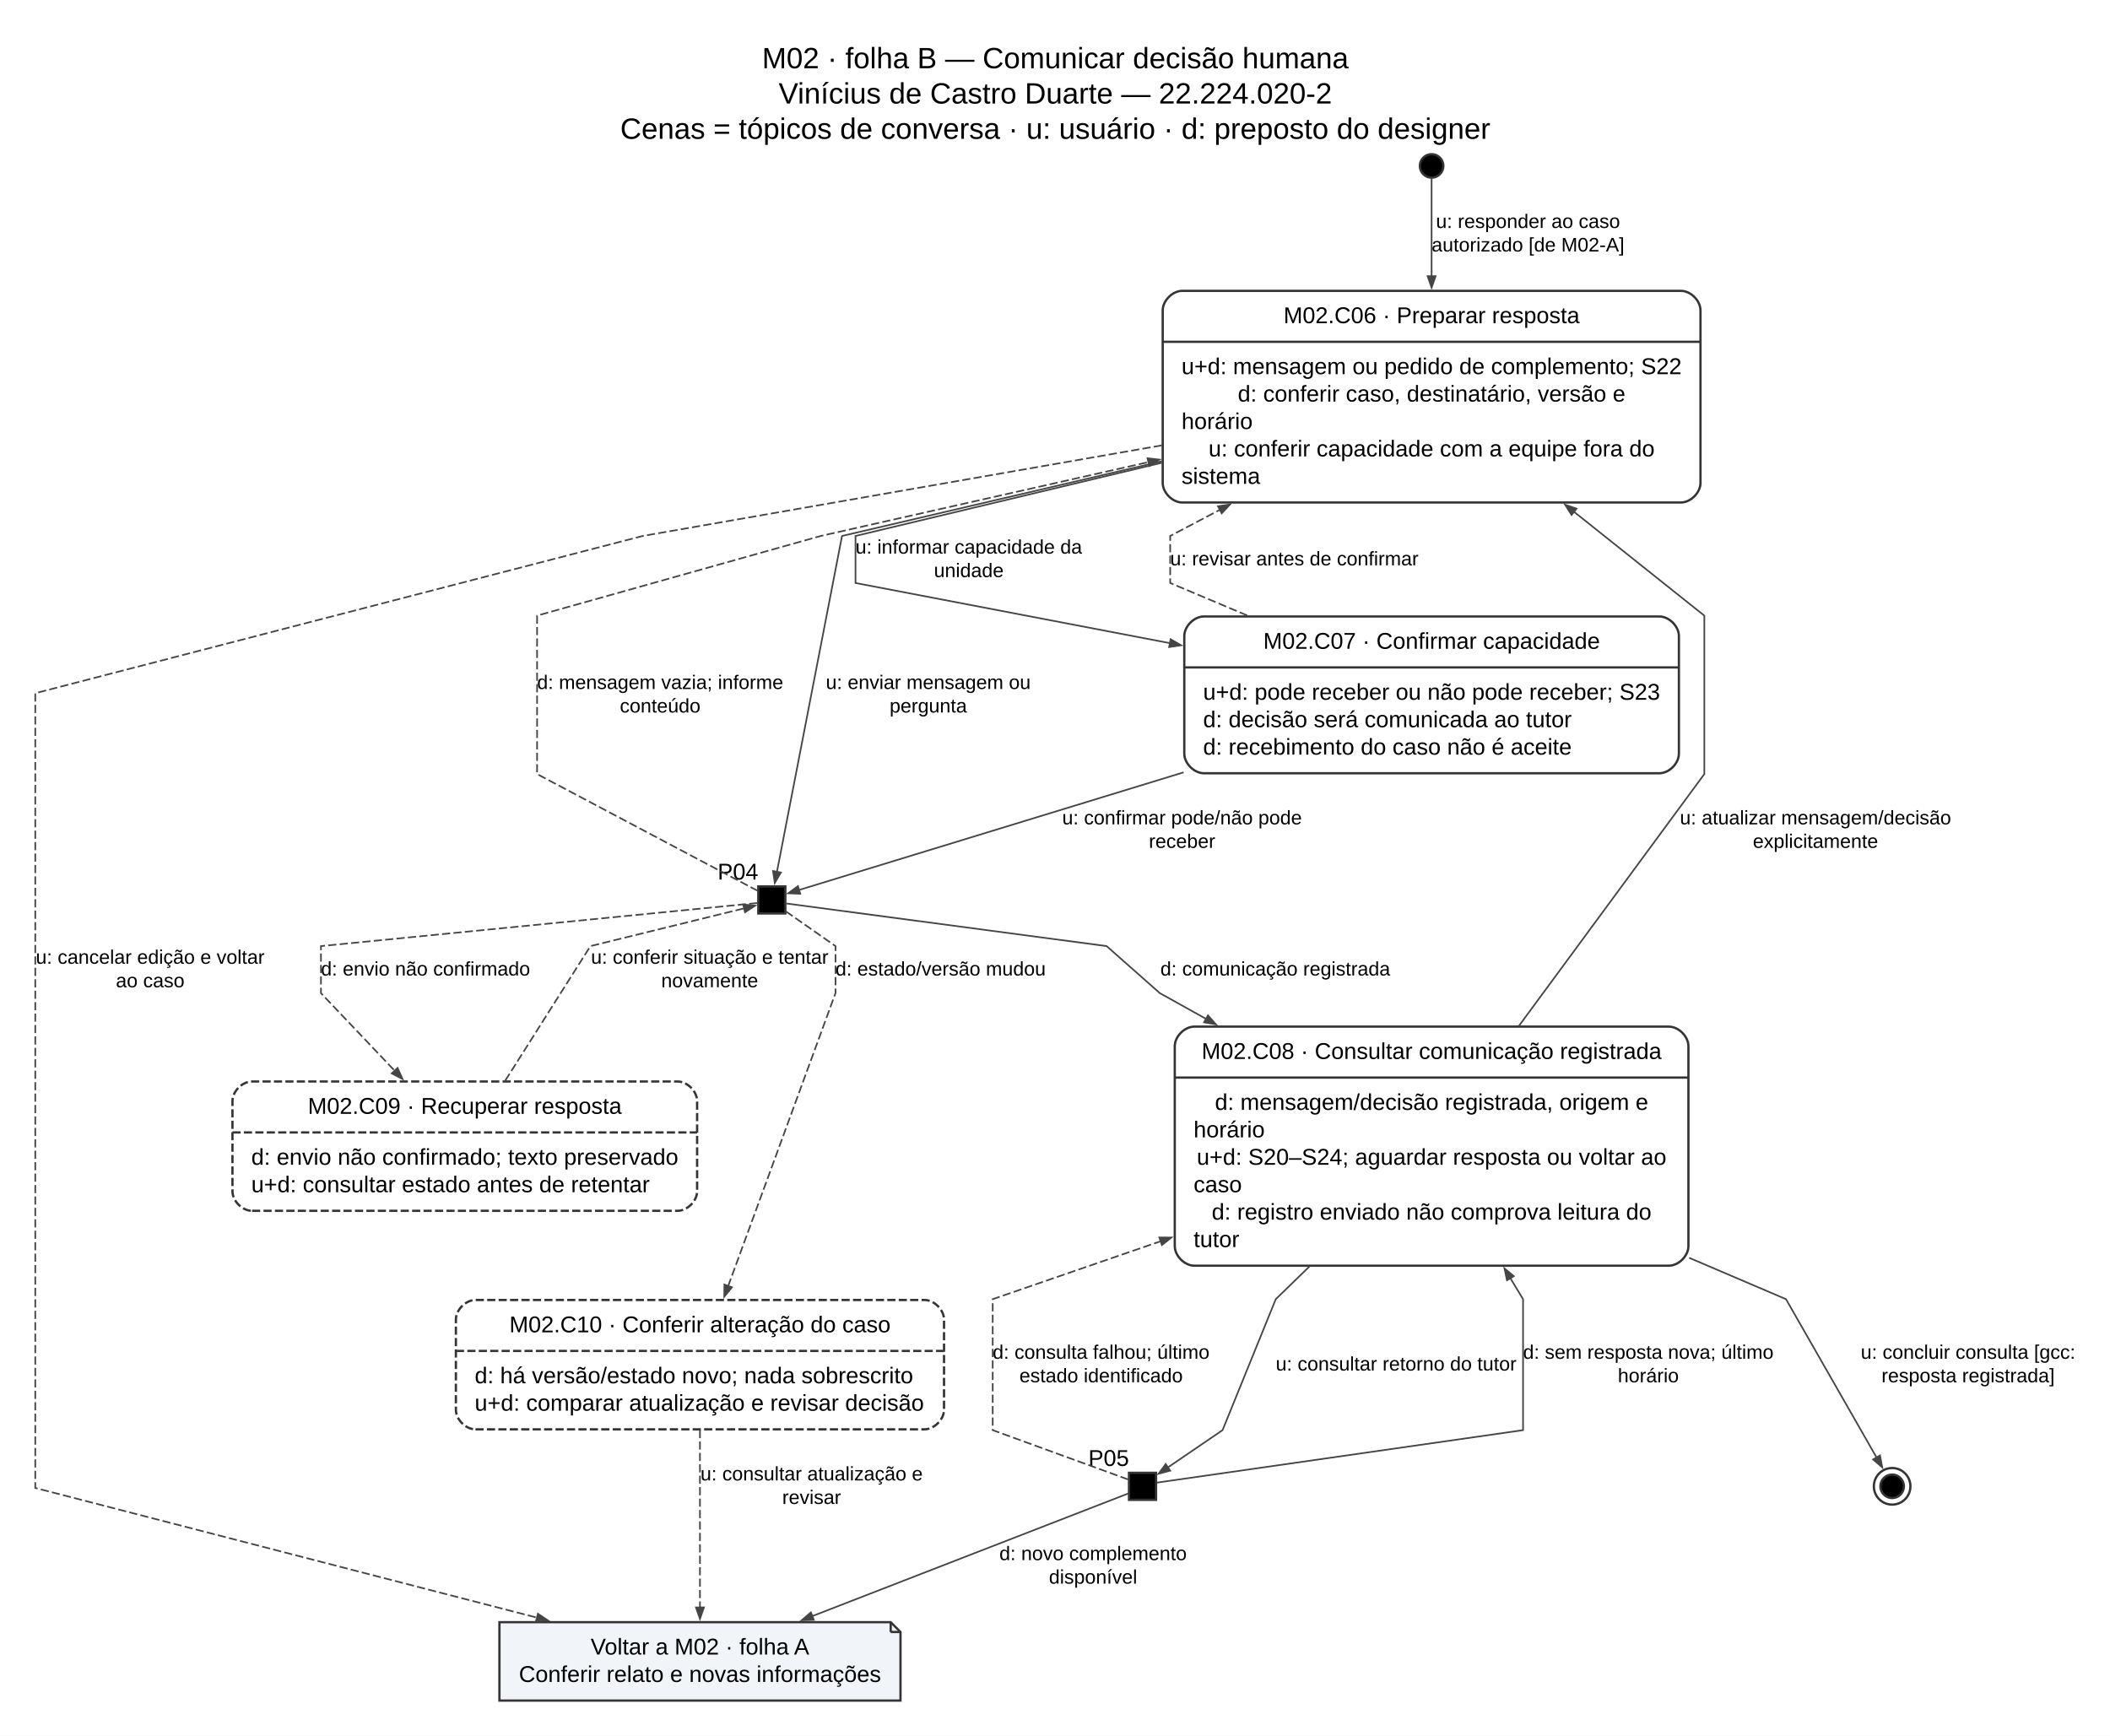
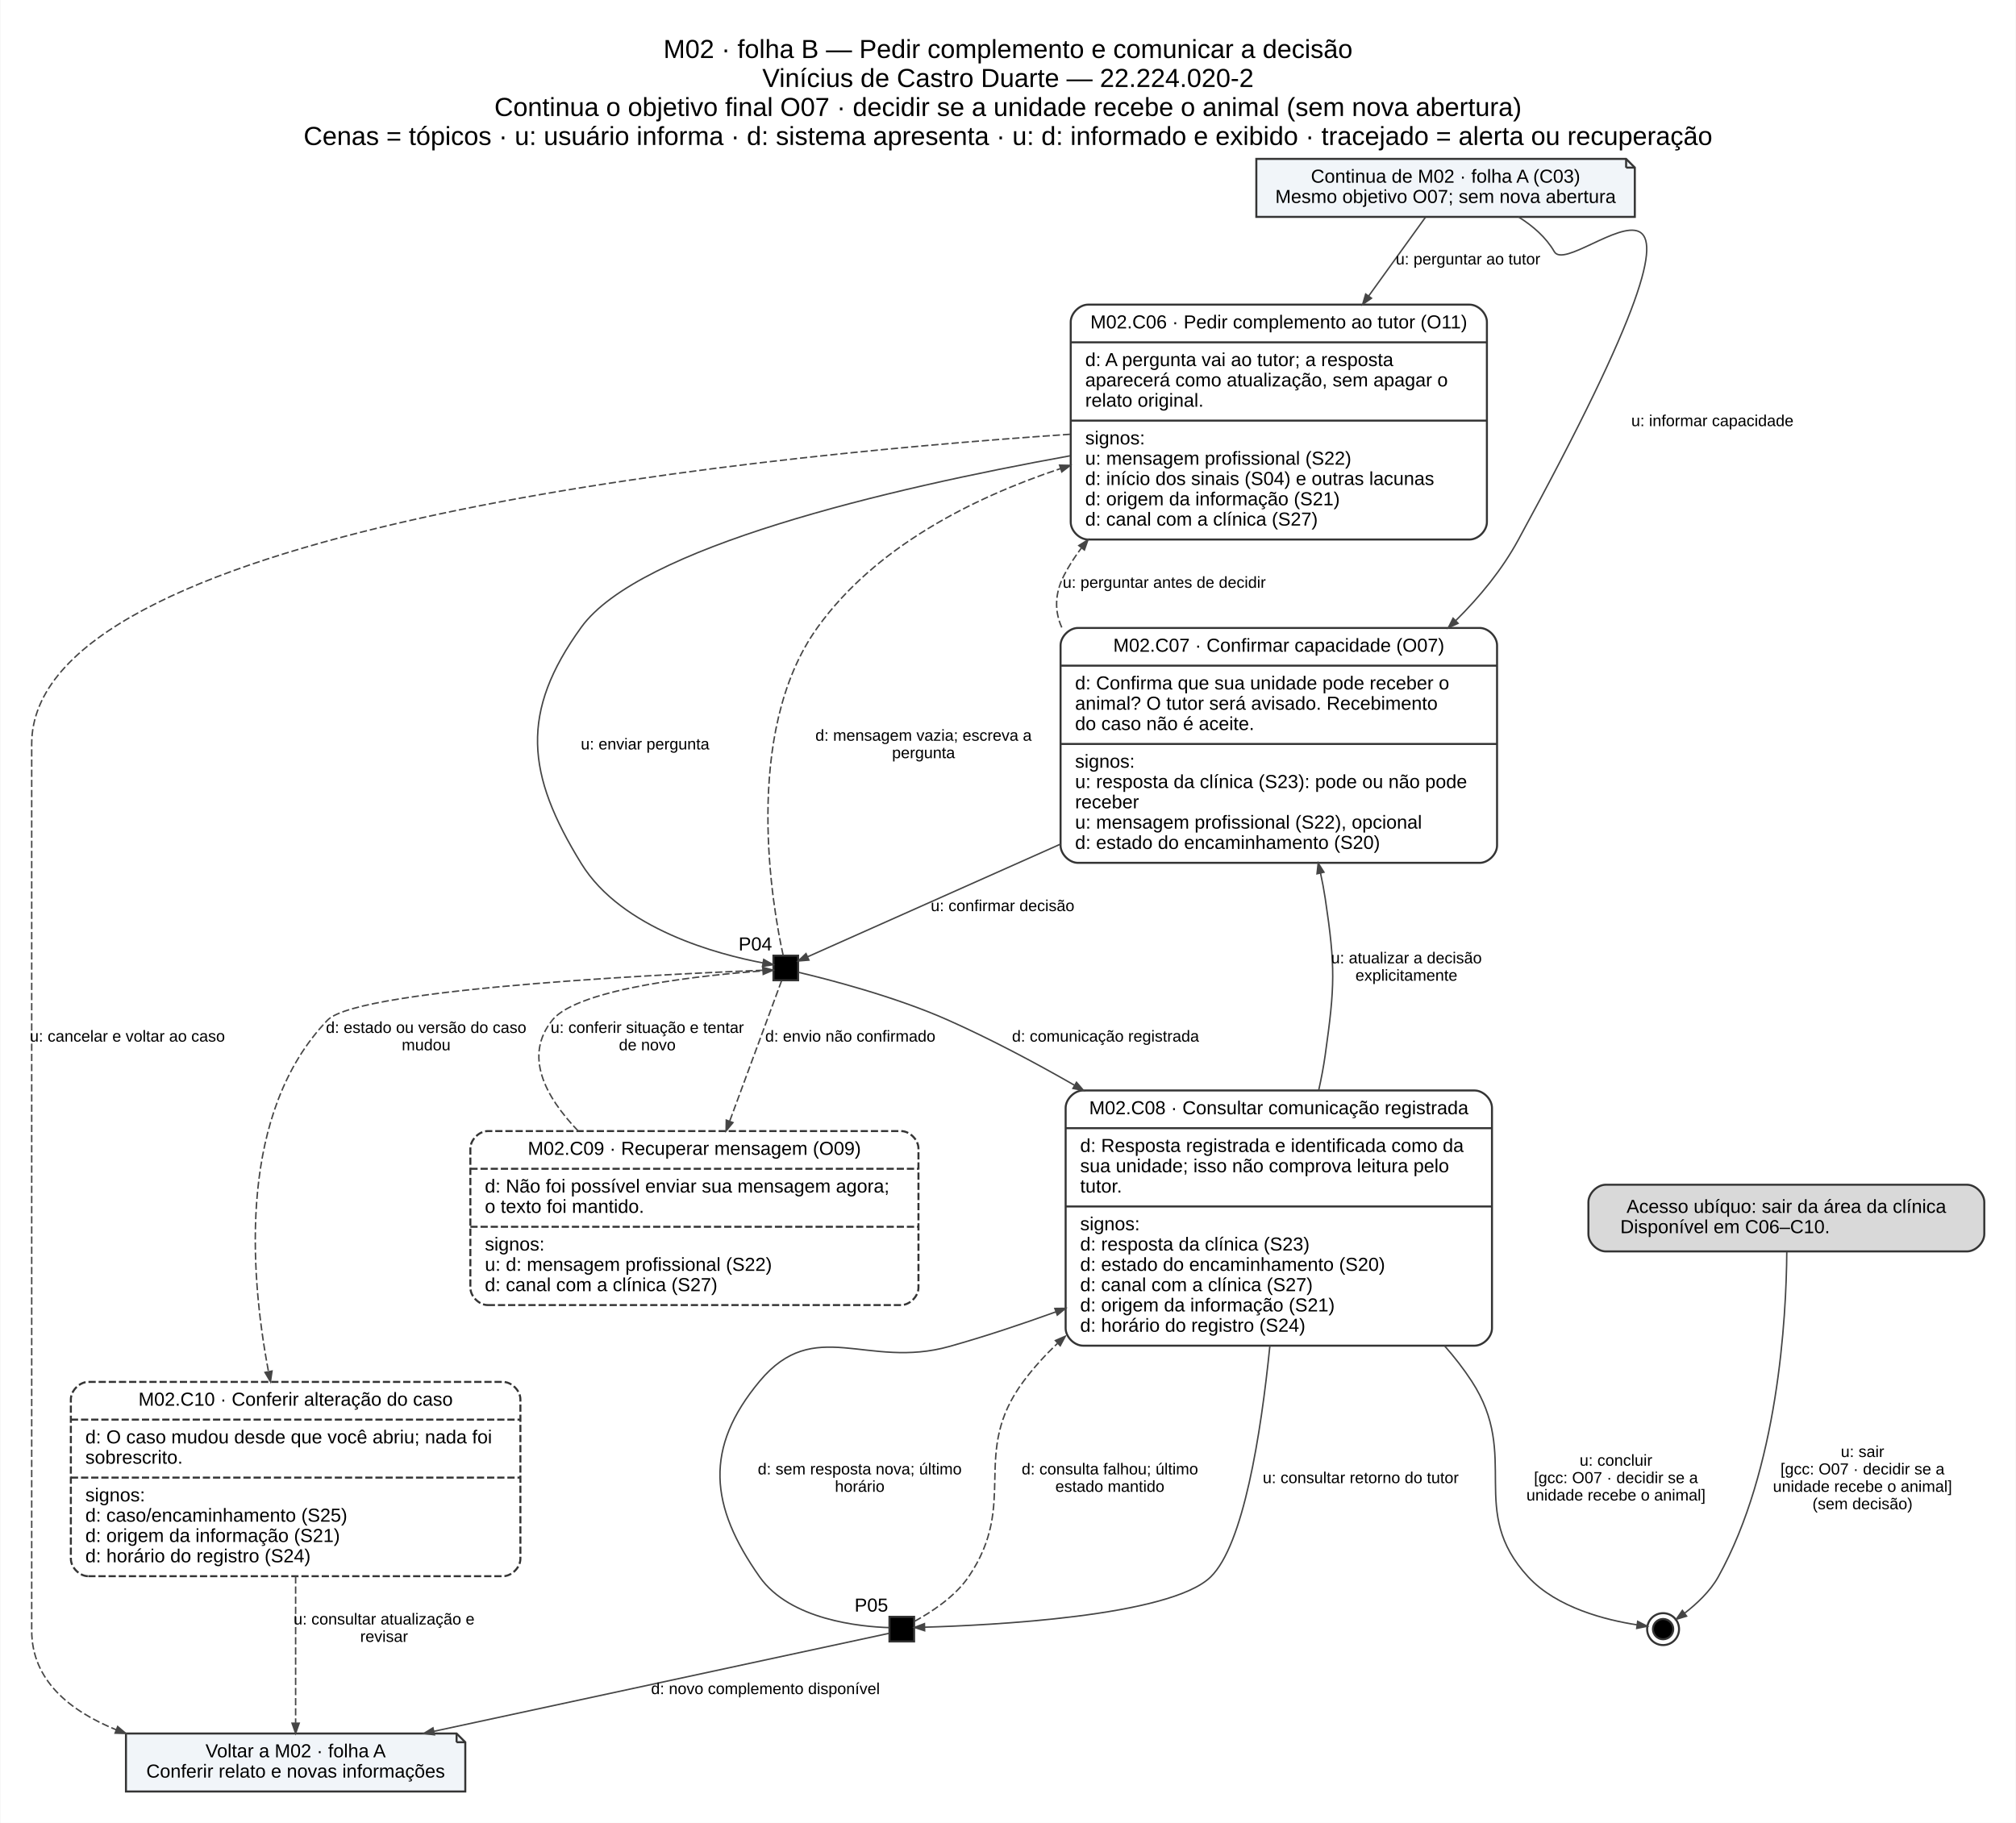
- <svg xmlns="http://www.w3.org/2000/svg" width="1292pt" height="1063pt" viewBox="0.00 0.00 1292.00 1063.00">
-   <g id="graph0" class="graph" transform="scale(1 1) rotate(0) translate(21.6 1041.36)">
-     <polygon fill="white" stroke="none" points="-21.6,21.6 -21.6,-1041.36 1270.79,-1041.36 1270.79,21.6 -21.6,21.6" />
-     <text xml:space="preserve" text-anchor="middle" x="624.59" y="-999.56" font-family="Arial" font-size="18.00">M02 · folha B — Comunicar decisão humana</text>
-     <text xml:space="preserve" text-anchor="middle" x="624.59" y="-977.96" font-family="Arial" font-size="18.00">Vinícius de Castro Duarte — 22.224.020-2</text>
-     <text xml:space="preserve" text-anchor="middle" x="624.59" y="-956.36" font-family="Arial" font-size="18.00">Cenas = tópicos de conversa · u: usuário · d: preposto do designer</text>
+ <svg xmlns="http://www.w3.org/2000/svg" width="1390pt" height="1257pt" viewBox="0.00 0.00 1389.70 1257.20">
+   <g id="graph0" class="graph" transform="scale(1 1) rotate(0) translate(21.6 1235.6)">
+     <polygon fill="white" stroke="transparent" points="-21.6,21.6 -21.6,-1235.6 1368.1,-1235.6 1368.1,21.6 -21.6,21.6" />
+     <text text-anchor="middle" x="673.25" y="-1195.6" font-family="Arial" font-size="18.00">M02 · folha B — Pedir complemento e comunicar a decisão</text>
+     <text text-anchor="middle" x="673.25" y="-1175.6" font-family="Arial" font-size="18.00">Vinícius de Castro Duarte — 22.224.020-2</text>
+     <text text-anchor="middle" x="673.25" y="-1155.6" font-family="Arial" font-size="18.00">Continua o objetivo final O07 · decidir se a unidade recebe o animal (sem nova abertura)</text>
+     <text text-anchor="middle" x="673.25" y="-1135.6" font-family="Arial" font-size="18.00">Cenas = tópicos · u: usuário informa · d: sistema apresenta · u: d: informado e exibido · tracejado = alerta ou recuperação</text>
    <g id="node1" class="node">
-       <path fill="none" stroke="#343434" stroke-width="1.4" d="M702.35,-733.66C702.35,-733.66 1007.65,-733.66 1007.65,-733.66 1013.65,-733.66 1019.65,-739.66 1019.65,-745.66 1019.65,-745.66 1019.65,-851.26 1019.65,-851.26 1019.65,-857.26 1013.65,-863.26 1007.65,-863.26 1007.65,-863.26 702.35,-863.26 702.35,-863.26 696.35,-863.26 690.35,-857.26 690.35,-851.26 690.35,-851.26 690.35,-745.66 690.35,-745.66 690.35,-739.66 696.35,-733.66 702.35,-733.66" />
-       <text xml:space="preserve" text-anchor="middle" x="855" y="-843.46" font-family="Arial" font-size="14.00">M02.C06 · Preparar resposta</text>
-       <polyline fill="none" stroke="#343434" stroke-width="1.4" points="690.35,-832.06 1019.65,-832.06" />
-       <text xml:space="preserve" text-anchor="start" x="701.87" y="-812.26" font-family="Arial" font-size="14.00">u+d: mensagem ou pedido de complemento; S22</text>
-       <text xml:space="preserve" text-anchor="middle" x="855" y="-795.46" font-family="Arial" font-size="14.00">d: conferir caso, destinatário, versão e</text>
-       <text xml:space="preserve" text-anchor="start" x="701.87" y="-778.66" font-family="Arial" font-size="14.00">horário</text>
-       <text xml:space="preserve" text-anchor="middle" x="855" y="-761.86" font-family="Arial" font-size="14.00">u: conferir capacidade com a equipe fora do</text>
-       <text xml:space="preserve" text-anchor="start" x="701.87" y="-745.06" font-family="Arial" font-size="14.00">sistema</text>
+       <polygon fill="#f1f5f9" stroke="#343434" stroke-width="1.4" points="1099.5,-1126 844.5,-1126 844.5,-1086 1105.5,-1086 1105.5,-1120 1099.5,-1126" />
+       <polyline fill="none" stroke="#343434" stroke-width="1.4" points="1099.5,-1126 1099.5,-1120 " />
+       <polyline fill="none" stroke="#343434" stroke-width="1.4" points="1105.5,-1120 1099.5,-1120 " />
+       <text text-anchor="middle" x="975" y="-1109.6" font-family="Arial" font-size="13.00">Continua de M02 · folha A (C03)</text>
+       <text text-anchor="middle" x="975" y="-1095.6" font-family="Arial" font-size="13.00">Mesmo objetivo O07; sem nova abertura</text>
+     </g>
+     <g id="node2" class="node">
+       <path fill="none" stroke="#343434" stroke-width="1.4" d="M728.5,-863.5C728.5,-863.5 991.5,-863.5 991.5,-863.5 997.5,-863.5 1003.5,-869.5 1003.5,-875.5 1003.5,-875.5 1003.5,-1013.5 1003.5,-1013.5 1003.5,-1019.5 997.5,-1025.5 991.5,-1025.5 991.5,-1025.5 728.5,-1025.5 728.5,-1025.5 722.5,-1025.5 716.5,-1019.5 716.5,-1013.5 716.5,-1013.5 716.5,-875.5 716.5,-875.5 716.5,-869.5 722.5,-863.5 728.5,-863.5" />
+       <text text-anchor="middle" x="860" y="-1009.1" font-family="Arial" font-size="13.00">M02.C06 · Pedir complemento ao tutor (O11)</text>
+       <polyline fill="none" stroke="#343434" stroke-width="1.4" points="716.5,-999.5 1003.5,-999.5 " />
+       <text text-anchor="start" x="726.5" y="-983.1" font-family="Arial" font-size="13.00">d: A pergunta vai ao tutor; a resposta</text>
+       <text text-anchor="start" x="726.5" y="-969.1" font-family="Arial" font-size="13.00"> aparecerá como atualização, sem apagar o</text>
+       <text text-anchor="start" x="726.5" y="-955.1" font-family="Arial" font-size="13.00"> relato original.</text>
+       <polyline fill="none" stroke="#343434" stroke-width="1.4" points="716.5,-945.5 1003.5,-945.5 " />
+       <text text-anchor="start" x="726.5" y="-929.1" font-family="Arial" font-size="13.00">signos:</text>
+       <text text-anchor="start" x="726.5" y="-915.1" font-family="Arial" font-size="13.00">u: mensagem profissional (S22)</text>
+       <text text-anchor="start" x="726.5" y="-901.1" font-family="Arial" font-size="13.00">d: início dos sinais (S04) e outras lacunas</text>
+       <text text-anchor="start" x="726.5" y="-887.1" font-family="Arial" font-size="13.00">d: origem da informação (S21)</text>
+       <text text-anchor="start" x="726.5" y="-873.1" font-family="Arial" font-size="13.00">d: canal com a clínica (S27)</text>
+     </g>
+     <g id="edge3" class="edge">
+       <path fill="none" stroke="#454545" d="M961.13,-1085.76C951.08,-1071.83 936.72,-1051.91 921.97,-1031.45" />
+       <polygon fill="#454545" stroke="#454545" points="923.88,-1029.91 917.8,-1025.67 919.91,-1032.78 923.88,-1029.91" />
+       <text text-anchor="middle" x="990.5" y="-1053.2" font-family="Arial" font-size="11.00">u: perguntar ao tutor</text>
    </g>
    <g id="node3" class="node">
-       <path fill="none" stroke="#343434" stroke-width="1.4" d="M715.57,-567.86C715.57,-567.86 994.43,-567.86 994.43,-567.86 1000.43,-567.86 1006.43,-573.86 1006.43,-579.86 1006.43,-579.86 1006.43,-651.86 1006.43,-651.86 1006.43,-657.86 1000.43,-663.86 994.43,-663.86 994.43,-663.86 715.57,-663.86 715.57,-663.86 709.57,-663.86 703.57,-657.86 703.57,-651.86 703.57,-651.86 703.57,-579.86 703.57,-579.86 703.57,-573.86 709.57,-567.86 715.57,-567.86" />
-       <text xml:space="preserve" text-anchor="middle" x="855" y="-644.06" font-family="Arial" font-size="14.00">M02.C07 · Confirmar capacidade</text>
-       <polyline fill="none" stroke="#343434" stroke-width="1.4" points="703.57,-632.66 1006.43,-632.66" />
-       <text xml:space="preserve" text-anchor="start" x="715.09" y="-612.86" font-family="Arial" font-size="14.00">u+d: pode receber ou não pode receber; S23</text>
-       <text xml:space="preserve" text-anchor="start" x="715.09" y="-596.06" font-family="Arial" font-size="14.00">d: decisão será comunicada ao tutor</text>
-       <text xml:space="preserve" text-anchor="start" x="715.09" y="-579.26" font-family="Arial" font-size="14.00">d: recebimento do caso não é aceite</text>
+       <path fill="none" stroke="#343434" stroke-width="1.4" d="M721.5,-640.5C721.5,-640.5 998.5,-640.5 998.5,-640.5 1004.5,-640.5 1010.5,-646.5 1010.5,-652.5 1010.5,-652.5 1010.5,-790.5 1010.5,-790.5 1010.5,-796.5 1004.5,-802.5 998.5,-802.5 998.5,-802.5 721.5,-802.5 721.5,-802.5 715.5,-802.5 709.5,-796.5 709.5,-790.5 709.5,-790.5 709.5,-652.5 709.5,-652.5 709.5,-646.5 715.5,-640.5 721.5,-640.5" />
+       <text text-anchor="middle" x="860" y="-786.1" font-family="Arial" font-size="13.00">M02.C07 · Confirmar capacidade (O07)</text>
+       <polyline fill="none" stroke="#343434" stroke-width="1.4" points="709.5,-776.5 1010.5,-776.5 " />
+       <text text-anchor="start" x="719.5" y="-760.1" font-family="Arial" font-size="13.00">d: Confirma que sua unidade pode receber o</text>
+       <text text-anchor="start" x="719.5" y="-746.1" font-family="Arial" font-size="13.00"> animal? O tutor será avisado. Recebimento</text>
+       <text text-anchor="start" x="719.5" y="-732.1" font-family="Arial" font-size="13.00"> do caso não é aceite.</text>
+       <polyline fill="none" stroke="#343434" stroke-width="1.4" points="709.5,-722.5 1010.5,-722.5 " />
+       <text text-anchor="start" x="719.5" y="-706.1" font-family="Arial" font-size="13.00">signos:</text>
+       <text text-anchor="start" x="719.5" y="-692.1" font-family="Arial" font-size="13.00">u: resposta da clínica (S23): pode ou não pode</text>
+       <text text-anchor="start" x="719.5" y="-678.1" font-family="Arial" font-size="13.00"> receber</text>
+       <text text-anchor="start" x="719.5" y="-664.1" font-family="Arial" font-size="13.00">u: mensagem profissional (S22), opcional</text>
+       <text text-anchor="start" x="719.5" y="-650.1" font-family="Arial" font-size="13.00">d: estado do encaminhamento (S20)</text>
    </g>
    <g id="edge4" class="edge">
-       <path fill="none" stroke="#454545" d="M689.73,-757.96C598,-736.04 502.25,-713.16 502.25,-713.16 502.25,-713.16 502.25,-684.36 502.25,-684.36 502.25,-684.36 601.68,-665.33 694.96,-647.48" />
-       <polygon fill="#454545" stroke="#454545" points="695.2,-649.93 701.61,-646.21 694.28,-645.12 695.2,-649.93" />
-       <text xml:space="preserve" text-anchor="middle" x="571.62" y="-702.36" font-family="Arial" font-size="12.00">u: informar capacidade da</text>
-       <text xml:space="preserve" text-anchor="middle" x="571.62" y="-687.96" font-family="Arial" font-size="12.00">unidade</text>
+       <path fill="none" stroke="#454545" d="M1025.23,-1086C1035.11,-1079.87 1044.21,-1072 1050,-1062 1062.31,-1040.76 1201.46,-1186.66 1025,-863 1013.98,-842.79 998.81,-824.22 982.1,-807.66" />
+       <polygon fill="#454545" stroke="#454545" points="983.59,-805.69 976.86,-802.58 980.18,-809.21 983.59,-805.69" />
+       <text text-anchor="middle" x="1159" y="-941.7" font-family="Arial" font-size="11.00">u: informar capacidade</text>
    </g>
    <g id="node4" class="node">
-       <polygon fill="black" stroke="#343434" stroke-width="1.4" points="459.28,-498.56 442.72,-498.56 442.72,-482 459.28,-482 459.28,-498.56" />
-       <text xml:space="preserve" text-anchor="middle" x="430.26" y="-502.76" font-family="Arial" font-size="14.00">P04</text>
+       <polygon fill="black" stroke="#343434" stroke-width="1.4" points="528.5,-576.5 511.5,-576.5 511.5,-559.5 528.5,-559.5 528.5,-576.5" />
+       <text text-anchor="middle" x="499" y="-580.1" font-family="Arial" font-size="13.00">P04</text>
+     </g>
+     <g id="edge5" class="edge">
+       <path fill="none" stroke="#454545" d="M716.27,-921.27C589.49,-898.33 418.85,-858.13 379,-803 336.56,-744.29 341,-701.68 379,-640 406.96,-594.61 473.84,-577.21 504.35,-571.46" />
+       <polygon fill="#454545" stroke="#454545" points="504.8,-573.87 511.27,-570.25 503.95,-569.05 504.8,-573.87" />
+       <text text-anchor="middle" x="423" y="-718.7" font-family="Arial" font-size="11.00">u: enviar pergunta</text>
+     </g>
+     <g id="node10" class="node">
+       <polygon fill="#f1f5f9" stroke="#343434" stroke-width="1.4" points="293,-40 65,-40 65,0 299,0 299,-34 293,-40" />
+       <polyline fill="none" stroke="#343434" stroke-width="1.4" points="293,-40 293,-34 " />
+       <polyline fill="none" stroke="#343434" stroke-width="1.4" points="299,-34 293,-34 " />
+       <text text-anchor="middle" x="182" y="-23.6" font-family="Arial" font-size="13.00">Voltar a M02 · folha A</text>
+       <text text-anchor="middle" x="182" y="-9.6" font-family="Arial" font-size="13.00">Conferir relato e novas informações</text>
+     </g>
+     <g id="edge19" class="edge">
+       <path fill="none" stroke="#454545" stroke-dasharray="5,2" d="M716.06,-936.08C471.23,-919.48 0,-868.56 0,-722.5 0,-722.5 0,-722.5 0,-111 0,-76.88 26.02,-55.69 58.38,-42.54" />
+       <polygon fill="#454545" stroke="#454545" points="59.28,-44.82 64.94,-40.02 57.52,-40.25 59.28,-44.82" />
+       <text text-anchor="middle" x="66" y="-517.2" font-family="Arial" font-size="11.00">u: cancelar e voltar ao caso</text>
    </g>
    <g id="edge7" class="edge">
-       <path fill="none" stroke="#454545" d="M689.82,-758.89C594.76,-736.69 494,-713.16 494,-713.16 494,-713.16 464.04,-558.55 454.13,-507.45" />
-       <polygon fill="#454545" stroke="#454545" points="456.56,-507.07 452.82,-500.66 451.74,-508 456.56,-507.07" />
-       <text xml:space="preserve" text-anchor="middle" x="546.8" y="-619.46" font-family="Arial" font-size="12.00">u: enviar mensagem ou</text>
-       <text xml:space="preserve" text-anchor="middle" x="546.8" y="-605.06" font-family="Arial" font-size="12.00">pergunta</text>
+       <path fill="none" stroke="#454545" stroke-dasharray="5,2" d="M710.32,-802.84C705.41,-813.86 705.23,-825.93 712,-839 715.36,-845.49 719.34,-851.67 723.78,-857.53" />
+       <polygon fill="#454545" stroke="#454545" points="722.1,-859.35 728.38,-863.29 725.93,-856.29 722.1,-859.35" />
+       <text text-anchor="middle" x="781" y="-830.2" font-family="Arial" font-size="11.00">u: perguntar antes de decidir</text>
+     </g>
+     <g id="edge6" class="edge">
+       <path fill="none" stroke="#454545" d="M709.39,-653.39C639.99,-622.47 566.23,-589.6 535.17,-575.76" />
+       <polygon fill="#454545" stroke="#454545" points="535.94,-573.42 528.55,-572.81 533.95,-577.9 535.94,-573.42" />
+       <text text-anchor="middle" x="669.5" y="-607.2" font-family="Arial" font-size="11.00">u: confirmar decisão</text>
+     </g>
+     <g id="node6" class="node">
+       <path fill="none" stroke="#343434" stroke-width="1.4" d="M725,-307.5C725,-307.5 995,-307.5 995,-307.5 1001,-307.5 1007,-313.5 1007,-319.5 1007,-319.5 1007,-471.5 1007,-471.5 1007,-477.5 1001,-483.5 995,-483.5 995,-483.5 725,-483.5 725,-483.5 719,-483.5 713,-477.5 713,-471.5 713,-471.5 713,-319.5 713,-319.5 713,-313.5 719,-307.5 725,-307.5" />
+       <text text-anchor="middle" x="860" y="-467.1" font-family="Arial" font-size="13.00">M02.C08 · Consultar comunicação registrada</text>
+       <polyline fill="none" stroke="#343434" stroke-width="1.4" points="713,-457.5 1007,-457.5 " />
+       <text text-anchor="start" x="723" y="-441.1" font-family="Arial" font-size="13.00">d: Resposta registrada e identificada como da</text>
+       <text text-anchor="start" x="723" y="-427.1" font-family="Arial" font-size="13.00"> sua unidade; isso não comprova leitura pelo</text>
+       <text text-anchor="start" x="723" y="-413.1" font-family="Arial" font-size="13.00"> tutor.</text>
+       <polyline fill="none" stroke="#343434" stroke-width="1.4" points="713,-403.5 1007,-403.5 " />
+       <text text-anchor="start" x="723" y="-387.1" font-family="Arial" font-size="13.00">signos:</text>
+       <text text-anchor="start" x="723" y="-373.1" font-family="Arial" font-size="13.00">d: resposta da clínica (S23)</text>
+       <text text-anchor="start" x="723" y="-359.1" font-family="Arial" font-size="13.00">d: estado do encaminhamento (S20)</text>
+       <text text-anchor="start" x="723" y="-345.1" font-family="Arial" font-size="13.00">d: canal com a clínica (S27)</text>
+       <text text-anchor="start" x="723" y="-331.1" font-family="Arial" font-size="13.00">d: origem da informação (S21)</text>
+       <text text-anchor="start" x="723" y="-317.1" font-family="Arial" font-size="13.00">d: horário do registro (S24)</text>
+     </g>
+     <g id="edge8" class="edge">
+       <path fill="none" stroke="#454545" stroke-dasharray="5,2" d="M518.17,-576.82C511.19,-608.6 489.29,-729.83 542,-803 581.65,-858.05 647.79,-891.84 709.51,-912.43" />
+       <polygon fill="#454545" stroke="#454545" points="708.83,-914.79 716.24,-914.63 710.35,-910.13 708.83,-914.79" />
+       <text text-anchor="middle" x="615" y="-724.7" font-family="Arial" font-size="11.00">d: mensagem vazia; escreva a</text>
+       <text text-anchor="middle" x="615" y="-712.7" font-family="Arial" font-size="11.00">pergunta</text>
+     </g>
+     <g id="edge13" class="edge">
+       <path fill="none" stroke="#454545" d="M528.68,-565.02C547.84,-560.5 594.98,-548.51 632,-532 660.93,-519.1 690.78,-503.34 718.96,-487.2" />
+       <polygon fill="#454545" stroke="#454545" points="720.48,-489.15 725.32,-483.53 718.04,-484.91 720.48,-489.15" />
+       <text text-anchor="middle" x="740.5" y="-517.2" font-family="Arial" font-size="11.00">d: comunicação registrada</text>
+     </g>
+     <g id="node7" class="node">
+       <path fill="none" stroke="#343434" stroke-width="1.4" stroke-dasharray="5,2" d="M314.5,-335.5C314.5,-335.5 599.5,-335.5 599.5,-335.5 605.5,-335.5 611.5,-341.5 611.5,-347.5 611.5,-347.5 611.5,-443.5 611.5,-443.5 611.5,-449.5 605.5,-455.5 599.5,-455.5 599.5,-455.5 314.5,-455.5 314.5,-455.5 308.5,-455.5 302.5,-449.5 302.5,-443.5 302.5,-443.5 302.5,-347.5 302.5,-347.5 302.5,-341.5 308.5,-335.5 314.5,-335.5" />
+       <text text-anchor="middle" x="457" y="-439.1" font-family="Arial" font-size="13.00">M02.C09 · Recuperar mensagem (O09)</text>
+       <polyline fill="none" stroke="#343434" stroke-width="1.4" stroke-dasharray="5,2" points="302.5,-429.5 611.5,-429.5 " />
+       <text text-anchor="start" x="312.5" y="-413.1" font-family="Arial" font-size="13.00">d: Não foi possível enviar sua mensagem agora;</text>
+       <text text-anchor="start" x="312.5" y="-399.1" font-family="Arial" font-size="13.00"> o texto foi mantido.</text>
+       <polyline fill="none" stroke="#343434" stroke-width="1.4" stroke-dasharray="5,2" points="302.5,-389.5 611.5,-389.5 " />
+       <text text-anchor="start" x="312.5" y="-373.1" font-family="Arial" font-size="13.00">signos:</text>
+       <text text-anchor="start" x="312.5" y="-359.1" font-family="Arial" font-size="13.00">u: d: mensagem profissional (S22)</text>
+       <text text-anchor="start" x="312.5" y="-345.1" font-family="Arial" font-size="13.00">d: canal com a clínica (S27)</text>
+     </g>
+     <g id="edge9" class="edge">
+       <path fill="none" stroke="#454545" stroke-dasharray="5,2" d="M517.13,-559.23C510.81,-542.12 495.15,-499.74 481.39,-462.52" />
+       <polygon fill="#454545" stroke="#454545" points="483.58,-461.35 478.85,-455.64 478.98,-463.05 483.58,-461.35" />
+       <text text-anchor="middle" x="564.5" y="-517.2" font-family="Arial" font-size="11.00">d: envio não confirmado</text>
+     </g>
+     <g id="node8" class="node">
+       <path fill="none" stroke="#343434" stroke-width="1.4" stroke-dasharray="5,2" d="M39,-148.5C39,-148.5 325,-148.5 325,-148.5 331,-148.5 337,-154.5 337,-160.5 337,-160.5 337,-270.5 337,-270.5 337,-276.5 331,-282.5 325,-282.5 325,-282.5 39,-282.5 39,-282.5 33,-282.5 27,-276.5 27,-270.5 27,-270.5 27,-160.5 27,-160.5 27,-154.5 33,-148.5 39,-148.5" />
+       <text text-anchor="middle" x="182" y="-266.1" font-family="Arial" font-size="13.00">M02.C10 · Conferir alteração do caso</text>
+       <polyline fill="none" stroke="#343434" stroke-width="1.4" stroke-dasharray="5,2" points="27,-256.5 337,-256.5 " />
+       <text text-anchor="start" x="37" y="-240.1" font-family="Arial" font-size="13.00">d: O caso mudou desde que você abriu; nada foi</text>
+       <text text-anchor="start" x="37" y="-226.1" font-family="Arial" font-size="13.00"> sobrescrito.</text>
+       <polyline fill="none" stroke="#343434" stroke-width="1.4" stroke-dasharray="5,2" points="27,-216.5 337,-216.5 " />
+       <text text-anchor="start" x="37" y="-200.1" font-family="Arial" font-size="13.00">signos:</text>
+       <text text-anchor="start" x="37" y="-186.1" font-family="Arial" font-size="13.00">d: caso/encaminhamento (S25)</text>
+       <text text-anchor="start" x="37" y="-172.1" font-family="Arial" font-size="13.00">d: origem da informação (S21)</text>
+       <text text-anchor="start" x="37" y="-158.1" font-family="Arial" font-size="13.00">d: horário do registro (S24)</text>
+     </g>
+     <g id="edge11" class="edge">
+       <path fill="none" stroke="#454545" stroke-dasharray="5,2" d="M511.25,-566.69C462.51,-564.86 225.93,-554.84 204,-532 143.25,-468.72 149.75,-361.55 163.23,-289.91" />
+       <polygon fill="#454545" stroke="#454545" points="165.71,-290 164.64,-282.66 160.9,-289.06 165.71,-290" />
+       <text text-anchor="middle" x="272" y="-523.2" font-family="Arial" font-size="11.00">d: estado ou versão do caso</text>
+       <text text-anchor="middle" x="272" y="-511.2" font-family="Arial" font-size="11.00">mudou</text>
+     </g>
+     <g id="node5" class="node">
+       <polygon fill="black" stroke="#343434" stroke-width="1.4" points="608.5,-120.5 591.5,-120.5 591.5,-103.5 608.5,-103.5 608.5,-120.5" />
+       <text text-anchor="middle" x="579" y="-124.1" font-family="Arial" font-size="13.00">P05</text>
+     </g>
+     <g id="edge15" class="edge">
+       <path fill="none" stroke="#454545" d="M591.27,-113.04C571.4,-113.67 522.92,-118.32 502,-148 467.44,-197.04 463.59,-236.91 502,-283 539.9,-328.47 576.03,-290.95 633,-307 656.97,-313.75 681.94,-322.03 706.17,-330.78" />
+       <polygon fill="#454545" stroke="#454545" points="705.57,-333.17 712.99,-333.26 707.25,-328.57 705.57,-333.17" />
+       <text text-anchor="middle" x="571" y="-218.7" font-family="Arial" font-size="11.00">d: sem resposta nova; último</text>
+       <text text-anchor="middle" x="571" y="-206.7" font-family="Arial" font-size="11.00">horário</text>
+     </g>
+     <g id="edge17" class="edge">
+       <path fill="none" stroke="#454545" stroke-dasharray="5,2" d="M608.84,-117.42C619.27,-123.09 636.4,-133.9 646,-148 681.06,-199.54 646.76,-233.01 684,-283 690.89,-292.25 698.79,-300.92 707.35,-309.02" />
+       <polygon fill="#454545" stroke="#454545" points="705.95,-311.06 712.76,-313.99 709.26,-307.45 705.95,-311.06" />
+       <text text-anchor="middle" x="743.5" y="-218.7" font-family="Arial" font-size="11.00">d: consulta falhou; último</text>
+       <text text-anchor="middle" x="743.5" y="-206.7" font-family="Arial" font-size="11.00">estado mantido</text>
+     </g>
+     <g id="edge16" class="edge">
+       <path fill="none" stroke="#454545" d="M591.27,-109.12C551.58,-100.57 385.42,-64.8 277.4,-41.54" />
+       <polygon fill="#454545" stroke="#454545" points="277.73,-39.11 270.38,-40.03 276.7,-43.9 277.73,-39.11" />
+       <text text-anchor="middle" x="506" y="-67.2" font-family="Arial" font-size="11.00">d: novo complemento disponível</text>
+     </g>
+     <g id="edge18" class="edge">
+       <path fill="none" stroke="#454545" d="M887.5,-483.65C889.33,-491.82 890.88,-500.02 892,-508 898.69,-555.53 899.11,-568.53 892,-616 891.14,-621.73 890.03,-627.58 888.75,-633.45" />
+       <polygon fill="#454545" stroke="#454545" points="886.34,-632.95 887.16,-640.32 891.12,-634.06 886.34,-632.95" />
+       <text text-anchor="middle" x="948" y="-571.2" font-family="Arial" font-size="11.00">u: atualizar a decisão</text>
+       <text text-anchor="middle" x="948" y="-559.2" font-family="Arial" font-size="11.00">explicitamente</text>
+     </g>
+     <g id="edge14" class="edge">
+       <path fill="none" stroke="#454545" d="M853.85,-307.45C847.61,-245.68 835.54,-169.97 813,-148 784.9,-120.61 660.23,-114.61 615.79,-113.33" />
+       <polygon fill="#454545" stroke="#454545" points="615.76,-110.88 608.7,-113.15 615.63,-115.78 615.76,-110.88" />
+       <text text-anchor="middle" x="916.5" y="-212.7" font-family="Arial" font-size="11.00">u: consultar retorno do tutor</text>
+     </g>
+     <g id="node11" class="node">
+       <ellipse fill="black" stroke="#343434" stroke-width="1.4" cx="1125" cy="-112" rx="7" ry="7" />
+       <ellipse fill="none" stroke="#343434" stroke-width="1.4" cx="1125" cy="-112" rx="11" ry="11" />
+     </g>
+     <g id="edge21" class="edge">
+       <path fill="none" stroke="#454545" d="M974.28,-307.4C981.15,-299.61 987.49,-291.46 993,-283 1027.08,-230.66 989.61,-193.86 1032,-148 1051.81,-126.56 1086.07,-118.17 1107.02,-114.95" />
+       <polygon fill="#454545" stroke="#454545" points="1107.48,-117.36 1114.08,-113.98 1106.81,-112.5 1107.48,-117.36" />
+       <text text-anchor="middle" x="1092.5" y="-224.7" font-family="Arial" font-size="11.00">u: concluir</text>
+       <text text-anchor="middle" x="1092.5" y="-212.7" font-family="Arial" font-size="11.00">[gcc: O07 · decidir se a</text>
+       <text text-anchor="middle" x="1092.5" y="-200.7" font-family="Arial" font-size="11.00">unidade recebe o animal]</text>
+     </g>
+     <g id="edge10" class="edge">
+       <path fill="none" stroke="#454545" stroke-dasharray="5,2" d="M376.88,-455.52C353.69,-479.66 339.32,-507.59 359,-532 377.18,-554.56 467.41,-563.33 504.27,-566.01" />
+       <polygon fill="#454545" stroke="#454545" points="504.13,-568.46 511.28,-566.49 504.47,-563.57 504.13,-568.46" />
+       <text text-anchor="middle" x="424.5" y="-523.2" font-family="Arial" font-size="11.00">u: conferir situação e tentar</text>
+       <text text-anchor="middle" x="424.5" y="-511.2" font-family="Arial" font-size="11.00">de novo</text>
+     </g>
+     <g id="edge12" class="edge">
+       <path fill="none" stroke="#454545" stroke-dasharray="5,2" d="M182,-148.45C182,-113.77 182,-73.23 182,-47.34" />
+       <polygon fill="#454545" stroke="#454545" points="184.45,-47.12 182,-40.12 179.55,-47.12 184.45,-47.12" />
+       <text text-anchor="middle" x="243" y="-115.2" font-family="Arial" font-size="11.00">u: consultar atualização e</text>
+       <text text-anchor="middle" x="243" y="-103.2" font-family="Arial" font-size="11.00">revisar</text>
    </g>
    <g id="node9" class="node">
-       <polygon fill="#f1f5f9" stroke="#343434" stroke-width="1.4" points="523.79,-48 284.21,-48 284.21,0 529.79,0 529.79,-42 523.79,-48" />
-       <polyline fill="none" stroke="#343434" stroke-width="1.4" points="523.79,-48 523.79,-42" />
-       <polyline fill="none" stroke="#343434" stroke-width="1.4" points="529.79,-42 523.79,-42" />
-       <text xml:space="preserve" text-anchor="middle" x="407" y="-28.2" font-family="Arial" font-size="14.00">Voltar a M02 · folha A</text>
-       <text xml:space="preserve" text-anchor="middle" x="407" y="-11.4" font-family="Arial" font-size="14.00">Conferir relato e novas informações</text>
-     </g>
-     <g id="edge19" class="edge">
-       <path fill="none" stroke="#454545" stroke-dasharray="5,2" d="M689.79,-768.63C549.92,-744.21 372,-713.16 372,-713.16 372,-713.16 0,-616.86 0,-616.86 0,-616.86 0,-616.86 0,-130.2 0,-130.2 186.71,-81.94 307.21,-50.79" />
-       <polygon fill="#454545" stroke="#454545" points="307.78,-53.18 313.94,-49.05 306.55,-48.43 307.78,-53.18" />
-       <text xml:space="preserve" text-anchor="middle" x="70.37" y="-451.2" font-family="Arial" font-size="12.00">u: cancelar edição e voltar</text>
-       <text xml:space="preserve" text-anchor="middle" x="70.37" y="-436.8" font-family="Arial" font-size="12.00">ao caso</text>
-     </g>
-     <g id="node2" class="node">
-       <ellipse fill="black" stroke="#343434" stroke-width="1.4" cx="855" cy="-939.76" rx="7.2" ry="7.2" />
-     </g>
-     <g id="edge3" class="edge">
-       <path fill="none" stroke="#454545" d="M855,-932.04C855,-920.71 855,-896.64 855,-872.07" />
-       <polygon fill="#454545" stroke="#454545" points="857.45,-872.25 855,-865.25 852.55,-872.25 857.45,-872.25" />
-       <text xml:space="preserve" text-anchor="middle" x="914.03" y="-901.76" font-family="Arial" font-size="12.00">u: responder ao caso</text>
-       <text xml:space="preserve" text-anchor="middle" x="914.03" y="-887.36" font-family="Arial" font-size="12.00">autorizado [de M02-A]</text>
-     </g>
-     <g id="edge5" class="edge">
-       <path fill="none" stroke="#454545" stroke-dasharray="5,2" d="M742.1,-664.47C715.61,-675.64 694.94,-684.36 694.94,-684.36 694.94,-684.36 694.94,-713.16 694.94,-713.16 694.94,-713.16 707.43,-719.74 725.43,-729.22" />
-       <polygon fill="#454545" stroke="#454545" points="724.2,-731.34 731.53,-732.43 726.48,-727 724.2,-731.34" />
-       <text xml:space="preserve" text-anchor="middle" x="770.97" y="-695.16" font-family="Arial" font-size="12.00">u: revisar antes de confirmar</text>
-     </g>
-     <g id="edge6" class="edge">
-       <path fill="none" stroke="#454545" d="M703.13,-568.4C612.61,-540.71 507.75,-508.64 467.71,-496.39" />
-       <polygon fill="#454545" stroke="#454545" points="468.42,-494.05 461.01,-494.34 466.99,-498.73 468.42,-494.05" />
-       <text xml:space="preserve" text-anchor="middle" x="702.19" y="-536.56" font-family="Arial" font-size="12.00">u: confirmar pode/não pode</text>
-       <text xml:space="preserve" text-anchor="middle" x="702.19" y="-522.16" font-family="Arial" font-size="12.00">receber</text>
-     </g>
-     <g id="node6" class="node">
-       <path fill="none" stroke="#343434" stroke-width="1.4" d="M709.74,-266.3C709.74,-266.3 1000.26,-266.3 1000.26,-266.3 1006.26,-266.3 1012.26,-272.3 1012.26,-278.3 1012.26,-278.3 1012.26,-400.7 1012.26,-400.7 1012.26,-406.7 1006.26,-412.7 1000.26,-412.7 1000.26,-412.7 709.74,-412.7 709.74,-412.7 703.74,-412.7 697.74,-406.7 697.74,-400.7 697.74,-400.7 697.74,-278.3 697.74,-278.3 697.74,-272.3 703.74,-266.3 709.74,-266.3" />
-       <text xml:space="preserve" text-anchor="middle" x="855" y="-392.9" font-family="Arial" font-size="14.00">M02.C08 · Consultar comunicação registrada</text>
-       <polyline fill="none" stroke="#343434" stroke-width="1.4" points="697.74,-381.5 1012.26,-381.5" />
-       <text xml:space="preserve" text-anchor="middle" x="855" y="-361.7" font-family="Arial" font-size="14.00">d: mensagem/decisão registrada, origem e</text>
-       <text xml:space="preserve" text-anchor="start" x="709.26" y="-344.9" font-family="Arial" font-size="14.00">horário</text>
-       <text xml:space="preserve" text-anchor="middle" x="855" y="-328.1" font-family="Arial" font-size="14.00">u+d: S20–S24; aguardar resposta ou voltar ao</text>
-       <text xml:space="preserve" text-anchor="start" x="709.26" y="-311.3" font-family="Arial" font-size="14.00">caso</text>
-       <text xml:space="preserve" text-anchor="middle" x="855" y="-294.5" font-family="Arial" font-size="14.00">d: registro enviado não comprova leitura do</text>
-       <text xml:space="preserve" text-anchor="start" x="709.26" y="-277.7" font-family="Arial" font-size="14.00">tutor</text>
-     </g>
-     <g id="edge8" class="edge">
-       <path fill="none" stroke="#454545" stroke-dasharray="5,2" d="M442.44,-495.81C411.5,-512.19 307.27,-567.36 307.27,-567.36 307.27,-567.36 307.27,-664.36 307.27,-664.36 307.27,-664.36 481,-713.16 481,-713.16 481,-713.16 583.82,-736.34 681.63,-758.38" />
-       <polygon fill="#454545" stroke="#454545" points="681.03,-760.76 688.39,-759.91 682.1,-755.98 681.03,-760.76" />
-       <text xml:space="preserve" text-anchor="middle" x="382.63" y="-619.46" font-family="Arial" font-size="12.00">d: mensagem vazia; informe</text>
-       <text xml:space="preserve" text-anchor="middle" x="382.63" y="-605.06" font-family="Arial" font-size="12.00">conteúdo</text>
-     </g>
-     <g id="edge13" class="edge">
-       <path fill="none" stroke="#454545" d="M459.81,-488.11C499.05,-482.89 656,-462 656,-462 656,-462 688.6,-433.2 688.6,-433.2 688.6,-433.2 700.18,-426.75 717.23,-417.25" />
-       <polygon fill="#454545" stroke="#454545" points="718.05,-419.6 722.97,-414.05 715.66,-415.32 718.05,-419.6" />
-       <text xml:space="preserve" text-anchor="middle" x="759.3" y="-444" font-family="Arial" font-size="12.00">d: comunicação registrada</text>
-     </g>
-     <g id="node7" class="node">
-       <path fill="none" stroke="#343434" stroke-width="1.4" stroke-dasharray="5,2" d="M132.74,-299.9C132.74,-299.9 393.26,-299.9 393.26,-299.9 399.26,-299.9 405.26,-305.9 405.26,-311.9 405.26,-311.9 405.26,-367.1 405.26,-367.1 405.26,-373.1 399.26,-379.1 393.26,-379.1 393.26,-379.1 132.74,-379.1 132.74,-379.1 126.74,-379.1 120.74,-373.1 120.74,-367.1 120.74,-367.1 120.74,-311.9 120.74,-311.9 120.74,-305.9 126.74,-299.9 132.74,-299.9" />
-       <text xml:space="preserve" text-anchor="middle" x="263" y="-359.3" font-family="Arial" font-size="14.00">M02.C09 · Recuperar resposta</text>
-       <polyline fill="none" stroke="#343434" stroke-width="1.4" stroke-dasharray="5,2" points="120.74,-347.9 405.26,-347.9" />
-       <text xml:space="preserve" text-anchor="start" x="132.26" y="-328.1" font-family="Arial" font-size="14.00">d: envio não confirmado; texto preservado</text>
-       <text xml:space="preserve" text-anchor="start" x="132.26" y="-311.3" font-family="Arial" font-size="14.00">u+d: consultar estado antes de retentar</text>
-     </g>
-     <g id="edge9" class="edge">
-       <path fill="none" stroke="#454545" stroke-dasharray="5,2" d="M442.13,-488.4C394.87,-483.73 174.93,-462 174.93,-462 174.93,-462 174.93,-433.2 174.93,-433.2 174.93,-433.2 197.79,-409.13 220.22,-385.52" />
-       <polygon fill="#454545" stroke="#454545" points="221.82,-387.4 224.86,-380.64 218.26,-384.03 221.82,-387.4" />
-       <text xml:space="preserve" text-anchor="middle" x="238.96" y="-444" font-family="Arial" font-size="12.00">d: envio não confirmado</text>
-     </g>
-     <g id="node8" class="node">
-       <path fill="none" stroke="#343434" stroke-width="1.4" stroke-dasharray="5,2" d="M269.55,-166.1C269.55,-166.1 544.45,-166.1 544.45,-166.1 550.45,-166.1 556.45,-172.1 556.45,-178.1 556.45,-178.1 556.45,-233.3 556.45,-233.3 556.45,-239.3 550.45,-245.3 544.45,-245.3 544.45,-245.3 269.55,-245.3 269.55,-245.3 263.55,-245.3 257.55,-239.3 257.55,-233.3 257.55,-233.3 257.55,-178.1 257.55,-178.1 257.55,-172.1 263.55,-166.1 269.55,-166.1" />
-       <text xml:space="preserve" text-anchor="middle" x="407" y="-225.5" font-family="Arial" font-size="14.00">M02.C10 · Conferir alteração do caso</text>
-       <polyline fill="none" stroke="#343434" stroke-width="1.4" stroke-dasharray="5,2" points="257.55,-214.1 556.45,-214.1" />
-       <text xml:space="preserve" text-anchor="start" x="269.07" y="-194.3" font-family="Arial" font-size="14.00">d: há versão/estado novo; nada sobrescrito</text>
-       <text xml:space="preserve" text-anchor="start" x="269.07" y="-177.5" font-family="Arial" font-size="14.00">u+d: comparar atualização e revisar decisão</text>
-     </g>
-     <g id="edge11" class="edge">
-       <path fill="none" stroke="#454545" stroke-dasharray="5,2" d="M459.66,-483.23C471.15,-475.19 490,-462 490,-462 490,-462 490,-433.2 490,-433.2 490,-433.2 448.56,-320.1 424.24,-253.74" />
-       <polygon fill="#454545" stroke="#454545" points="426.59,-253.05 421.88,-247.32 421.99,-254.73 426.59,-253.05" />
-       <text xml:space="preserve" text-anchor="middle" x="554.37" y="-444" font-family="Arial" font-size="12.00">d: estado/versão mudou</text>
-     </g>
-     <g id="node5" class="node">
-       <polygon fill="black" stroke="#343434" stroke-width="1.4" points="686.28,-139.48 669.72,-139.48 669.72,-122.92 686.28,-122.92 686.28,-139.48" />
-       <text xml:space="preserve" text-anchor="middle" x="657.26" y="-143.68" font-family="Arial" font-size="14.00">P05</text>
-     </g>
-     <g id="edge15" class="edge">
-       <path fill="none" stroke="#454545" d="M686.85,-133.47C729.41,-139.57 911,-165.6 911,-165.6 911,-165.6 911,-245.8 911,-245.8 911,-245.8 907.91,-250.92 903.18,-258.75" />
-       <polygon fill="#454545" stroke="#454545" points="901.15,-257.36 899.63,-264.62 905.35,-259.89 901.15,-257.36" />
-       <text xml:space="preserve" text-anchor="middle" x="987.7" y="-209.3" font-family="Arial" font-size="12.00">d: sem resposta nova; último</text>
-       <text xml:space="preserve" text-anchor="middle" x="987.7" y="-194.9" font-family="Arial" font-size="12.00">horário</text>
-     </g>
-     <g id="edge17" class="edge">
-       <path fill="none" stroke="#454545" stroke-dasharray="5,2" d="M669.2,-135.4C646.24,-143.76 586.26,-165.6 586.26,-165.6 586.26,-165.6 586.26,-245.8 586.26,-245.8 586.26,-245.8 634.02,-262.28 689.28,-281.33" />
-       <polygon fill="#454545" stroke="#454545" points="688.27,-283.58 695.69,-283.55 689.87,-278.95 688.27,-283.58" />
-       <text xml:space="preserve" text-anchor="middle" x="652.63" y="-209.3" font-family="Arial" font-size="12.00">d: consulta falhou; último</text>
-       <text xml:space="preserve" text-anchor="middle" x="652.63" y="-194.9" font-family="Arial" font-size="12.00">estado identificado</text>
-     </g>
-     <g id="edge16" class="edge">
-       <path fill="none" stroke="#454545" d="M669.29,-126.82C639.98,-115.44 542.98,-77.79 475.54,-51.61" />
-       <polygon fill="#454545" stroke="#454545" points="476.7,-49.43 469.29,-49.18 474.93,-54 476.7,-49.43" />
-       <text xml:space="preserve" text-anchor="middle" x="647.71" y="-86" font-family="Arial" font-size="12.00">d: novo complemento</text>
-       <text xml:space="preserve" text-anchor="middle" x="647.71" y="-71.6" font-family="Arial" font-size="12.00">disponível</text>
-     </g>
-     <g id="edge18" class="edge">
-       <path fill="none" stroke="#454545" d="M908.53,-413.22C957.38,-479.57 1022,-567.36 1022,-567.36 1022,-567.36 1022,-664.36 1022,-664.36 1022,-664.36 982.6,-695.76 942.07,-728.06" />
-       <polygon fill="#454545" stroke="#454545" points="940.7,-726.03 936.75,-732.31 943.75,-729.86 940.7,-726.03" />
-       <text xml:space="preserve" text-anchor="middle" x="1090.07" y="-536.56" font-family="Arial" font-size="12.00">u: atualizar mensagem/decisão</text>
-       <text xml:space="preserve" text-anchor="middle" x="1090.07" y="-522.16" font-family="Arial" font-size="12.00">explicitamente</text>
-     </g>
-     <g id="edge14" class="edge">
-       <path fill="none" stroke="#454545" d="M780.29,-265.91C768.22,-254.19 759.58,-245.8 759.58,-245.8 759.58,-245.8 727,-165.6 727,-165.6 727,-165.6 707.84,-152.54 693.48,-142.75" />
-       <polygon fill="#454545" stroke="#454545" points="694.95,-140.79 687.79,-138.87 692.19,-144.84 694.95,-140.79" />
-       <text xml:space="preserve" text-anchor="middle" x="833.29" y="-202.1" font-family="Arial" font-size="12.00">u: consultar retorno do tutor</text>
-     </g>
-     <g id="node10" class="node">
-       <ellipse fill="black" stroke="#343434" stroke-width="1.4" cx="1137" cy="-131.2" rx="7.2" ry="7.2" />
-       <ellipse fill="none" stroke="#343434" stroke-width="1.4" cx="1137" cy="-131.2" rx="11.2" ry="11.2" />
+       <path fill="#d9d9d9" stroke="#343434" stroke-width="1.4" d="M1334.5,-418.5C1334.5,-418.5 1085.5,-418.5 1085.5,-418.5 1079.5,-418.5 1073.5,-412.5 1073.5,-406.5 1073.5,-406.5 1073.5,-384.5 1073.5,-384.5 1073.5,-378.5 1079.5,-372.5 1085.5,-372.5 1085.5,-372.5 1334.5,-372.5 1334.5,-372.5 1340.5,-372.5 1346.5,-378.5 1346.5,-384.5 1346.5,-384.5 1346.5,-406.5 1346.5,-406.5 1346.5,-412.5 1340.5,-418.5 1334.5,-418.5" />
+       <text text-anchor="middle" x="1210" y="-399.1" font-family="Arial" font-size="13.00">Acesso ubíquo: sair da área da clínica</text>
+       <text text-anchor="start" x="1095.5" y="-385.1" font-family="Arial" font-size="13.00">Disponível em C06–C10.</text>
    </g>
    <g id="edge20" class="edge">
-       <path fill="none" stroke="#454545" d="M1012.7,-271.13C1046.36,-256.75 1072,-245.8 1072,-245.8 1072,-245.8 1109.53,-180.21 1127.55,-148.71" />
-       <polygon fill="#454545" stroke="#454545" points="1129.58,-150.1 1130.93,-142.81 1125.33,-147.67 1129.58,-150.1" />
-       <text xml:space="preserve" text-anchor="middle" x="1183.49" y="-209.3" font-family="Arial" font-size="12.00">u: concluir consulta [gcc:</text>
-       <text xml:space="preserve" text-anchor="middle" x="1183.49" y="-194.9" font-family="Arial" font-size="12.00">resposta registrada]</text>
-     </g>
-     <g id="edge10" class="edge">
-       <path fill="none" stroke="#454545" stroke-dasharray="5,2" d="M287.76,-379.61C310.25,-415.13 339.93,-462 339.93,-462 339.93,-462 403.03,-477.5 434.11,-485.13" />
-       <polygon fill="#454545" stroke="#454545" points="433.43,-487.49 440.81,-486.78 434.6,-482.73 433.43,-487.49" />
-       <text xml:space="preserve" text-anchor="middle" x="412.96" y="-451.2" font-family="Arial" font-size="12.00">u: conferir situação e tentar</text>
-       <text xml:space="preserve" text-anchor="middle" x="412.96" y="-436.8" font-family="Arial" font-size="12.00">novamente</text>
-     </g>
-     <g id="edge12" class="edge">
-       <path fill="none" stroke="#454545" stroke-dasharray="5,2" d="M407,-165.71C407,-133.06 407,-87.06 407,-56.66" />
-       <polygon fill="#454545" stroke="#454545" points="409.45,-57.03 407,-50.03 404.55,-57.03 409.45,-57.03" />
-       <text xml:space="preserve" text-anchor="middle" x="475.37" y="-134.8" font-family="Arial" font-size="12.00">u: consultar atualização e</text>
-       <text xml:space="preserve" text-anchor="middle" x="475.37" y="-120.4" font-family="Arial" font-size="12.00">revisar</text>
+       <path fill="none" stroke="#454545" d="M1210.3,-372.18C1209.97,-326.94 1204.39,-222.44 1163,-148 1157.44,-138.01 1148,-129.28 1139.91,-123.05" />
+       <polygon fill="#454545" stroke="#454545" points="1141.18,-120.94 1134.08,-118.78 1138.28,-124.89 1141.18,-120.94" />
+       <text text-anchor="middle" x="1262.5" y="-230.7" font-family="Arial" font-size="11.00">u: sair</text>
+       <text text-anchor="middle" x="1262.5" y="-218.7" font-family="Arial" font-size="11.00">[gcc: O07 · decidir se a</text>
+       <text text-anchor="middle" x="1262.5" y="-206.7" font-family="Arial" font-size="11.00">unidade recebe o animal]</text>
+       <text text-anchor="middle" x="1262.5" y="-194.7" font-family="Arial" font-size="11.00">(sem decisão)</text>
    </g>
  </g>
</svg>
